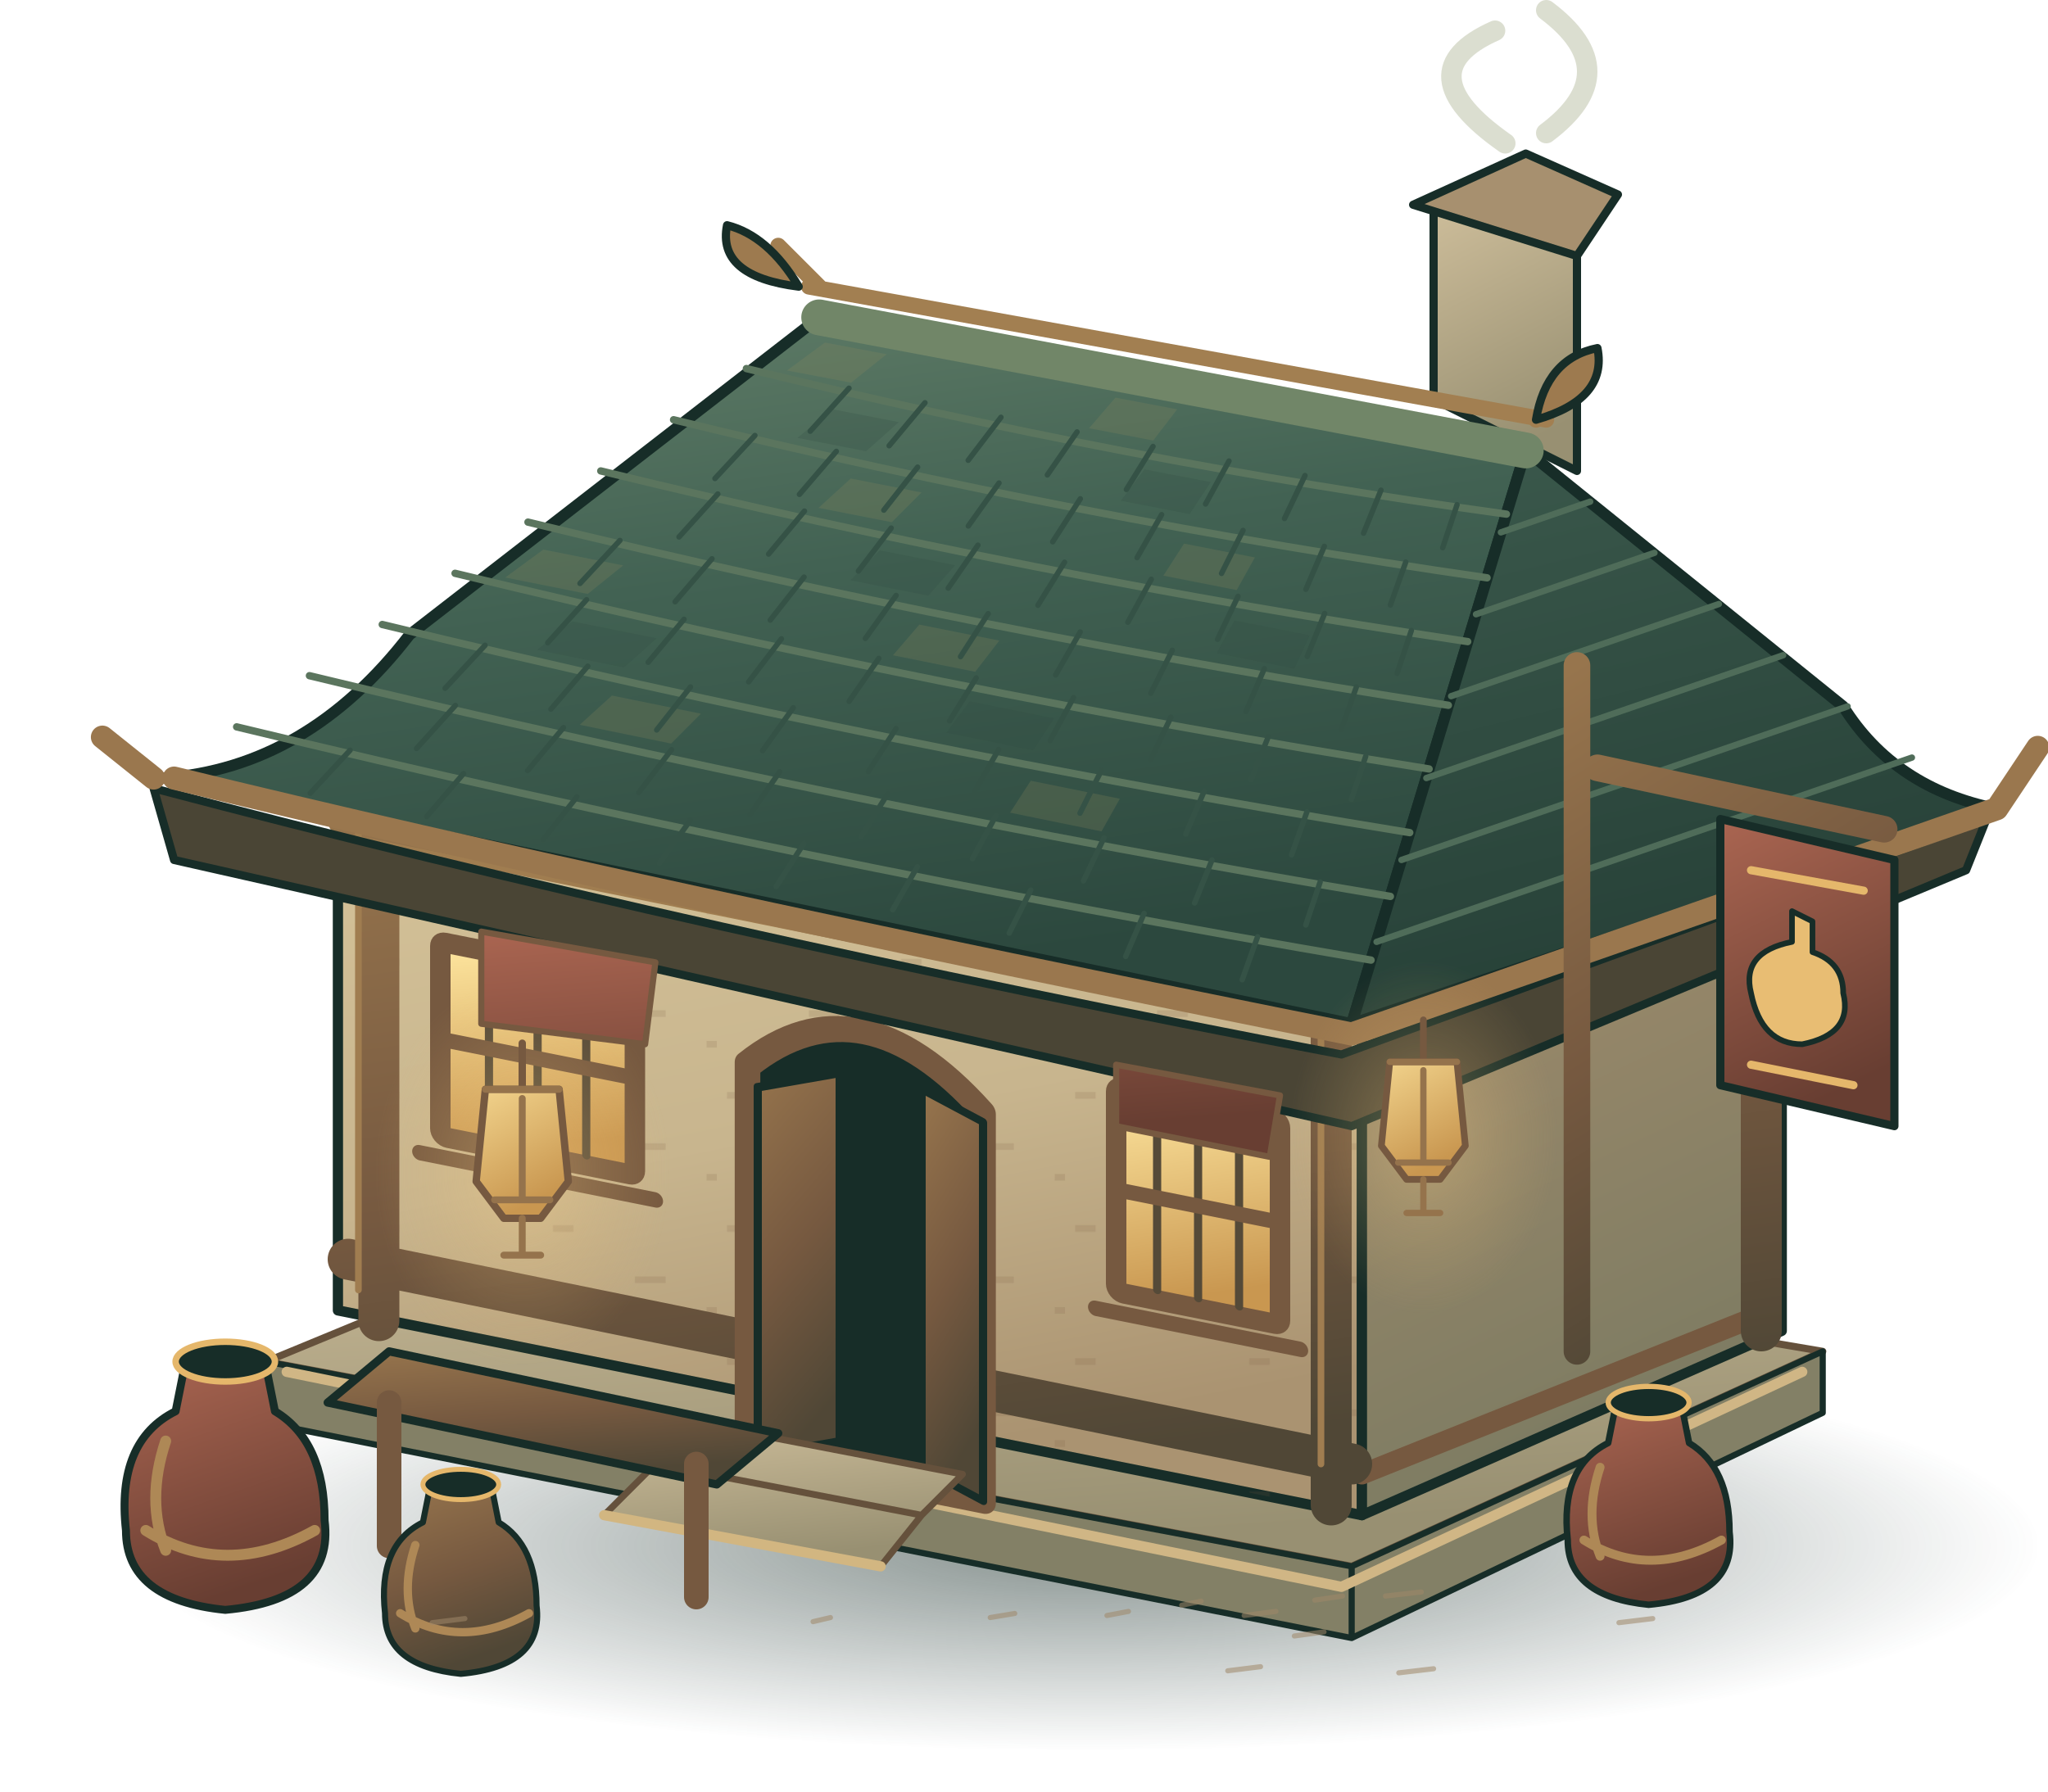
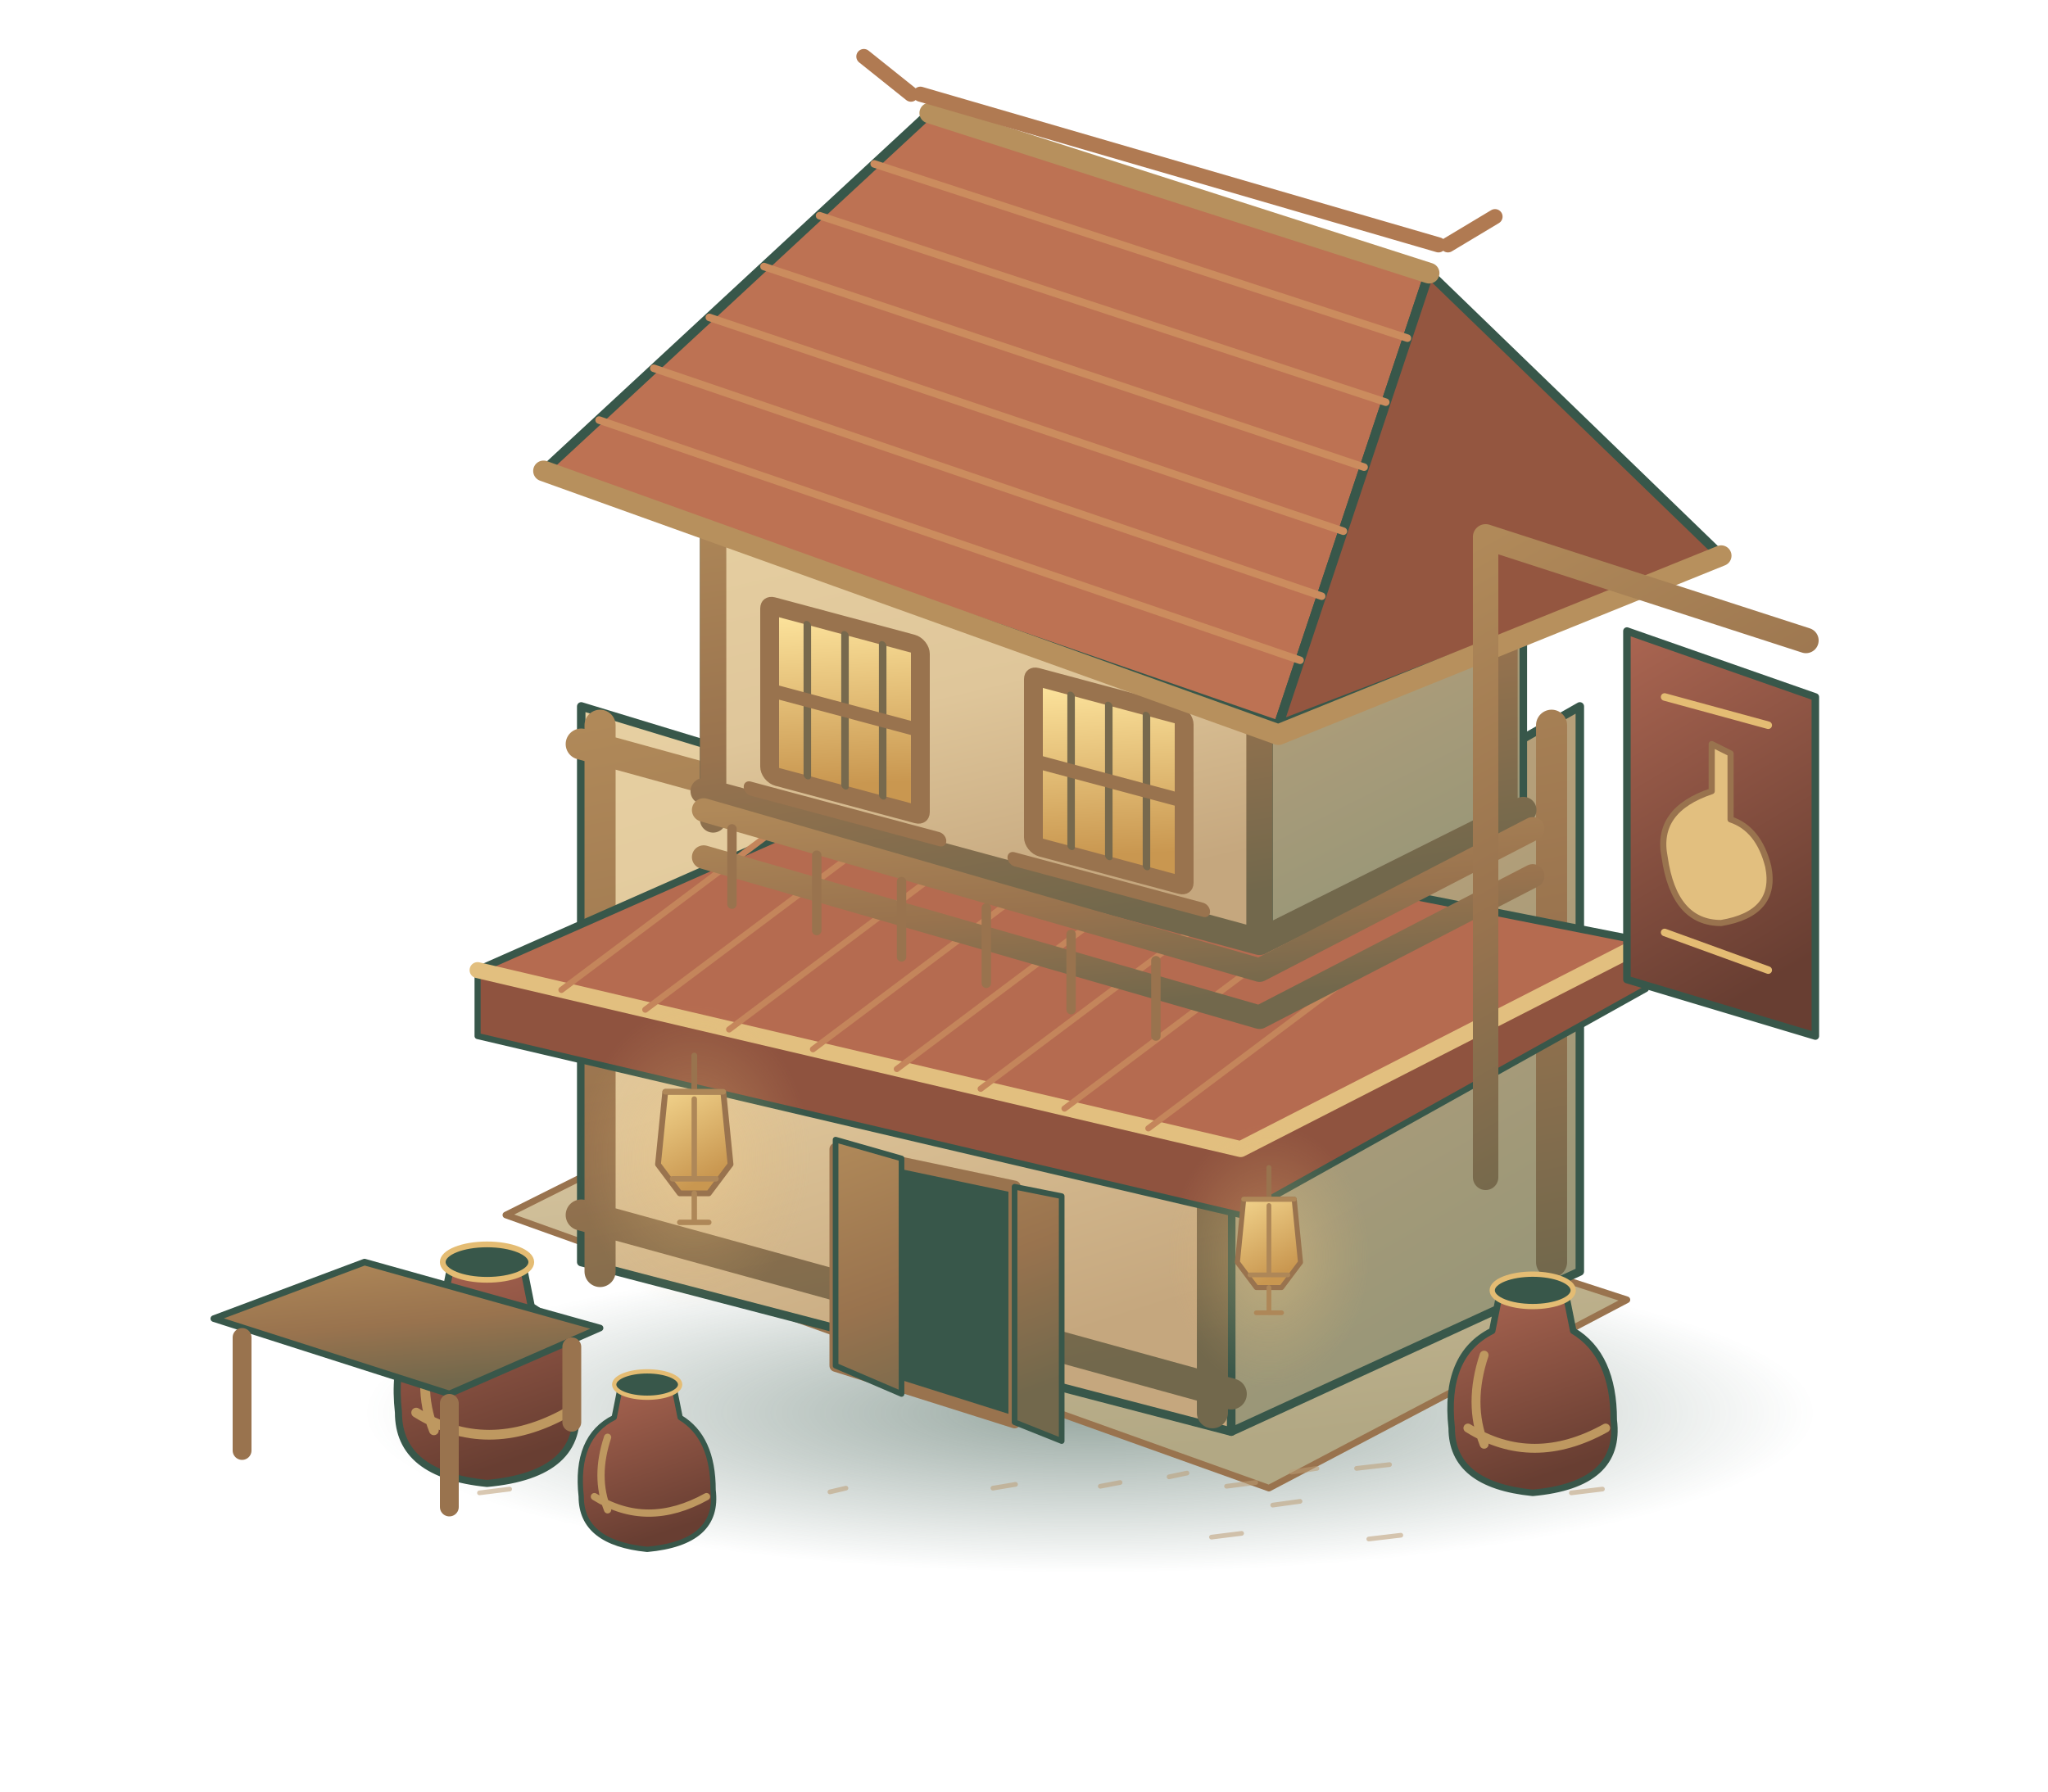
<svg xmlns="http://www.w3.org/2000/svg" width="400" height="350" viewBox="0 0 200 175">
  <defs>
    <linearGradient id="tavern-roof" x1="0" y1="0" x2=".28" y2="1">
-       <stop offset="0%" stop-color="#64806a" />
-       <stop offset="45%" stop-color="#426253" />
-       <stop offset="100%" stop-color="#2c483e" />
+       <stop offset="0%" stop-color="#708c77" />
+       <stop offset="45%" stop-color="#547465" />
+       <stop offset="100%" stop-color="#466658" />
    </linearGradient>
    <linearGradient id="tavern-roof_side" x1="0" y1="0" x2=".28" y2="1">
-       <stop offset="0%" stop-color="#3b594c" />
-       <stop offset="100%" stop-color="#264037" />
+       <stop offset="0%" stop-color="#4f6f60" />
+       <stop offset="100%" stop-color="#426153" />
    </linearGradient>
    <linearGradient id="tavern-wall" x1="0" y1="0" x2=".28" y2="1">
-       <stop offset="0%" stop-color="#d5c399" />
-       <stop offset="55%" stop-color="#c8b58e" />
-       <stop offset="100%" stop-color="#aa9371" />
+       <stop offset="0%" stop-color="#e7d0a2" />
+       <stop offset="55%" stop-color="#dfc69a" />
+       <stop offset="100%" stop-color="#c5a77e" />
    </linearGradient>
    <linearGradient id="tavern-wall_side" x1="0" y1="0" x2=".28" y2="1">
-       <stop offset="0%" stop-color="#a68e6d" />
-       <stop offset="100%" stop-color="#7c7b62" />
+       <stop offset="0%" stop-color="#c2a37a" />
+       <stop offset="100%" stop-color="#979678" />
    </linearGradient>
    <linearGradient id="tavern-wood" x1="0" y1="0" x2=".28" y2="1">
-       <stop offset="0%" stop-color="#97754d" />
-       <stop offset="55%" stop-color="#765940" />
-       <stop offset="100%" stop-color="#504736" />
+       <stop offset="0%" stop-color="#b08959" />
+       <stop offset="55%" stop-color="#99734e" />
+       <stop offset="100%" stop-color="#72684c" />
    </linearGradient>
    <linearGradient id="tavern-canvas" x1="0" y1="0" x2=".28" y2="1">
-       <stop offset="0%" stop-color="#d3c19a" />
-       <stop offset="45%" stop-color="#b5a986" />
-       <stop offset="100%" stop-color="#a18a69" />
+       <stop offset="0%" stop-color="#e5cfa3" />
+       <stop offset="45%" stop-color="#ccbb93" />
+       <stop offset="100%" stop-color="#be9f76" />
    </linearGradient>
    <linearGradient id="tavern-canvas_side" x1="0" y1="0" x2=".28" y2="1">
-       <stop offset="0%" stop-color="#a29e7d" />
-       <stop offset="100%" stop-color="#686c57" />
+       <stop offset="0%" stop-color="#b8af8b" />
+       <stop offset="100%" stop-color="#858a6f" />
    </linearGradient>
    <linearGradient id="tavern-earth" x1="0" y1="0" x2=".28" y2="1">
-       <stop offset="0%" stop-color="#8c9073" />
-       <stop offset="100%" stop-color="#5b4d39" />
+       <stop offset="0%" stop-color="#a0a182" />
+       <stop offset="100%" stop-color="#7e6b4d" />
    </linearGradient>
    <linearGradient id="tavern-stone" x1="0" y1="0" x2=".28" y2="1">
-       <stop offset="0%" stop-color="#cdbd9a" />
-       <stop offset="100%" stop-color="#989072" />
+       <stop offset="0%" stop-color="#dfcaa3" />
+       <stop offset="100%" stop-color="#b2a884" />
    </linearGradient>
    <linearGradient id="tavern-cloth" x1="0" y1="0" x2=".28" y2="1">
-       <stop offset="0%" stop-color="#e8bf75" />
-       <stop offset="100%" stop-color="#c1995d" />
+       <stop offset="0%" stop-color="#e8c37c" />
+       <stop offset="100%" stop-color="#cca567" />
    </linearGradient>
    <linearGradient id="tavern-red" x1="0" y1="0" x2=".28" y2="1">
      <stop offset="0%" stop-color="#aa6551" />
      <stop offset="100%" stop-color="#683e32" />
    </linearGradient>
    <linearGradient id="tavern-light" x1="0" y1="0" x2=".28" y2="1">
      <stop offset="0%" stop-color="#ffe7a0" />
      <stop offset="100%" stop-color="#c99750" />
    </linearGradient>
    <radialGradient id="tavern-glow">
      <stop stop-color="#ffd68a" stop-opacity=".34" />
      <stop offset="1" stop-color="#e2b570" stop-opacity="0" />
    </radialGradient>
    <radialGradient id="tavern-shadow">
-       <stop stop-color="#172d28" stop-opacity=".52" />
-       <stop offset=".58" stop-color="#172d28" stop-opacity=".22" />
-       <stop offset="1" stop-color="#172d28" stop-opacity="0" />
+       <stop stop-color="#38574a" stop-opacity=".52" />
+       <stop offset=".58" stop-color="#38574a" stop-opacity=".22" />
+       <stop offset="1" stop-color="#38574a" stop-opacity="0" />
    </radialGradient>
    <pattern id="tavern-grain" width="18" height="16" patternUnits="userSpaceOnUse">
-       <path d="M1 2Q9 4 17 1M0 9Q7 7 18 11M4 15Q11 12 16 15" fill="none" stroke="#e5b76b" stroke-width=".55" opacity=".19" />
+       <path d="M1 2Q9 4 17 1M0 9Q7 7 18 11M4 15Q11 12 16 15" fill="none" stroke="#e4bc73" stroke-width=".55" opacity=".19" />
    </pattern>
    <pattern id="tavern-plaster" width="17" height="13" patternUnits="userSpaceOnUse">
-       <path d="M3 3h2M11 8h3M1 11h1" stroke="#765940" opacity=".16" stroke-width=".65" />
+       <path d="M3 3h2M11 8h3M1 11h1" stroke="#99734e" opacity=".16" stroke-width=".65" />
    </pattern>
  </defs>
-   <g stroke-linejoin="round" stroke-linecap="round">
-     <ellipse cx="106" cy="151" rx="93" ry="20" fill="url(#tavern-shadow)" />
-     <path d="M26 133L132 153L178 132L72 114Z" fill="url(#tavern-stone)" stroke="#65513c" stroke-width="0.7" stroke-linejoin="round" stroke-linecap="round" />
-     <path d="M26 133V139L132 160V153ZM132 153L178 132V138L132 160Z" fill="#838066" stroke="#172d28" stroke-width="0.6" stroke-linejoin="round" stroke-linecap="round" />
-     <path d="M28 134L131 155L176 134" fill="none" stroke="#d0b685" stroke-width="1" stroke-linejoin="round" stroke-linecap="round" />
-     <path d="M33 77L133 97V148L33 128Z" fill="url(#tavern-wall)" stroke="#172d28" stroke-width="1" stroke-linejoin="round" stroke-linecap="round" />
-     <path d="M33 77L133 97V148L33 128Z" fill="url(#tavern-plaster)" stroke="none" stroke-width="1" stroke-linejoin="round" stroke-linecap="round" />
-     <path d="M133 97L174 79V130L133 148Z" fill="url(#tavern-wall_side)" stroke="#172d28" stroke-width="1" stroke-linejoin="round" stroke-linecap="round" />
-     <path d="M133 103L174 86M133 144L173 128" fill="none" stroke="#765940" stroke-width="2" stroke-linejoin="round" stroke-linecap="round" />
-     <path d="M34 80L132 99M34 123L132 143M37 79V129M130 98V147M172 81V130" fill="none" stroke="url(#tavern-wood)" stroke-width="4" stroke-linejoin="round" stroke-linecap="round" />
-     <path d="M35 81V126M129 100V143M35 82L129 101" fill="none" stroke="#a07d50" stroke-width="0.65" stroke-linejoin="round" stroke-linecap="round" />
-     <g transform="translate(38,81) skewY(11.31)">
-       <g transform="translate(5,10)">
-         <rect width="19" height="19" rx=".6" fill="url(#tavern-light)" stroke="#765940" stroke-width="2" />
-         <path d="M4.75 1V18" fill="none" stroke="#554a38" stroke-width="0.8" stroke-linejoin="round" stroke-linecap="round" />
-         <path d="M9.5 1V18" fill="none" stroke="#554a38" stroke-width="0.8" stroke-linejoin="round" stroke-linecap="round" />
-         <path d="M14.25 1V18" fill="none" stroke="#554a38" stroke-width="0.8" stroke-linejoin="round" stroke-linecap="round" />
-         <path d="M1 9.5H18M-2 21H21" fill="none" stroke="#765940" stroke-width="1.5" stroke-linejoin="round" stroke-linecap="round" />
+   <g transform="translate(8,0) scale(.92)" stroke-linejoin="round" stroke-linecap="round">
+     <ellipse cx="107" cy="150" rx="78" ry="17" fill="url(#tavern-shadow)" />
+     <path d="M45 129L126 158L164 138L81 111Z" fill="url(#tavern-stone)" stroke="#99734e" stroke-width="0.7" stroke-linejoin="round" stroke-linecap="round" />
+     <path d="M53 75L122 96V152L53 134Z" fill="url(#tavern-wall)" stroke="#38574a" stroke-width="0.9" stroke-linejoin="round" stroke-linecap="round" />
+     <path d="M122 96L159 75V135L122 152Z" fill="url(#tavern-wall_side)" stroke="#38574a" stroke-width="0.9" stroke-linejoin="round" stroke-linecap="round" />
+     <path d="M53 79L122 98M53 129L122 148M55 77V135M120 97V150M156 77V134" fill="none" stroke="url(#tavern-wood)" stroke-width="3.3" stroke-linejoin="round" stroke-linecap="round" />
+     <path d="M42 103L123 122L166 100L85 84Z" fill="#b56b50" stroke="#38574a" stroke-width="0.8" stroke-linejoin="round" stroke-linecap="round" />
+     <path d="M42 103L123 122L166 100V105L123 129L42 110Z" fill="#8f533f" stroke="#38574a" stroke-width="0.65" stroke-linejoin="round" stroke-linecap="round" />
+     <path d="M42 103L123 122L166 100" fill="none" stroke="#e2bf7f" stroke-width="1.7" stroke-linejoin="round" stroke-linecap="round" />
+     <path d="M50.9 105.1l28 -21" fill="none" stroke="#c4855b" stroke-width="0.65" stroke-linejoin="round" stroke-linecap="round" />
+     <path d="M59.8 107.2l28 -21" fill="none" stroke="#c4855b" stroke-width="0.65" stroke-linejoin="round" stroke-linecap="round" />
+     <path d="M68.7 109.3l28 -21" fill="none" stroke="#c4855b" stroke-width="0.65" stroke-linejoin="round" stroke-linecap="round" />
+     <path d="M77.6 111.4l28 -21" fill="none" stroke="#c4855b" stroke-width="0.65" stroke-linejoin="round" stroke-linecap="round" />
+     <path d="M86.5 113.5l28 -21" fill="none" stroke="#c4855b" stroke-width="0.65" stroke-linejoin="round" stroke-linecap="round" />
+     <path d="M95.4 115.6l28 -21" fill="none" stroke="#c4855b" stroke-width="0.65" stroke-linejoin="round" stroke-linecap="round" />
+     <path d="M104.3 117.7l28 -21" fill="none" stroke="#c4855b" stroke-width="0.65" stroke-linejoin="round" stroke-linecap="round" />
+     <path d="M113.2 119.8l28 -21" fill="none" stroke="#c4855b" stroke-width="0.65" stroke-linejoin="round" stroke-linecap="round" />
+     <path d="M66 50L126 68V100L66 85Z" fill="url(#tavern-wall)" stroke="#38574a" stroke-width="0.8" stroke-linejoin="round" stroke-linecap="round" />
+     <path d="M126 68L153 51V88L126 100Z" fill="url(#tavern-wall_side)" stroke="#38574a" stroke-width="0.8" stroke-linejoin="round" stroke-linecap="round" />
+     <path d="M67 51V87M125 68V100M151 53V88M66 84L125 100L153 86" fill="none" stroke="url(#tavern-wood)" stroke-width="2.8" stroke-linejoin="round" stroke-linecap="round" />
+     <g transform="translate(72,55) skewY(15)">
+       <g transform="translate(1,9)">
+         <rect width="16" height="18" rx=".6" fill="url(#tavern-light)" stroke="#99734e" stroke-width="2" />
+         <path d="M4.0 1V17" fill="none" stroke="#77694d" stroke-width="0.8" stroke-linejoin="round" stroke-linecap="round" />
+         <path d="M8.0 1V17" fill="none" stroke="#77694d" stroke-width="0.8" stroke-linejoin="round" stroke-linecap="round" />
+         <path d="M12.0 1V17" fill="none" stroke="#77694d" stroke-width="0.8" stroke-linejoin="round" stroke-linecap="round" />
+         <path d="M1 9.0H15M-2 20H18" fill="none" stroke="#99734e" stroke-width="1.5" stroke-linejoin="round" stroke-linecap="round" />
      </g>
-       <path d="M35 54V16Q46 5 58 16V54Z" fill="#172d28" stroke="#765940" stroke-width="2.5" stroke-linejoin="round" stroke-linecap="round" />
-       <path d="M36 54V18L44 15V51Z" fill="url(#tavern-wood)" stroke="#172d28" stroke-width="0.8" stroke-linejoin="round" stroke-linecap="round" />
-       <path d="M58 17V54L52 52V15Z" fill="url(#tavern-wood)" stroke="#172d28" stroke-width="0.8" stroke-linejoin="round" stroke-linecap="round" />
-       <g transform="translate(71,11)">
-         <rect width="16" height="20" rx=".6" fill="url(#tavern-light)" stroke="#765940" stroke-width="2" />
-         <path d="M4.0 1V19" fill="none" stroke="#554a38" stroke-width="0.8" stroke-linejoin="round" stroke-linecap="round" />
-         <path d="M8.0 1V19" fill="none" stroke="#554a38" stroke-width="0.8" stroke-linejoin="round" stroke-linecap="round" />
-         <path d="M12.0 1V19" fill="none" stroke="#554a38" stroke-width="0.8" stroke-linejoin="round" stroke-linecap="round" />
-         <path d="M1 10.0H15M-2 22H18" fill="none" stroke="#765940" stroke-width="1.5" stroke-linejoin="round" stroke-linecap="round" />
+       <g transform="translate(29,9)">
+         <rect width="16" height="18" rx=".6" fill="url(#tavern-light)" stroke="#99734e" stroke-width="2" />
+         <path d="M4.0 1V17" fill="none" stroke="#77694d" stroke-width="0.8" stroke-linejoin="round" stroke-linecap="round" />
+         <path d="M8.0 1V17" fill="none" stroke="#77694d" stroke-width="0.8" stroke-linejoin="round" stroke-linecap="round" />
+         <path d="M12.0 1V17" fill="none" stroke="#77694d" stroke-width="0.8" stroke-linejoin="round" stroke-linecap="round" />
+         <path d="M1 9.0H15M-2 20H18" fill="none" stroke="#99734e" stroke-width="1.5" stroke-linejoin="round" stroke-linecap="round" />
      </g>
    </g>
-     <path d="M68 139L94 144L90 148L64 143ZM64 143L90 148L86 153L59 148Z" fill="url(#tavern-stone)" stroke="#65513c" stroke-width="0.65" stroke-linejoin="round" stroke-linecap="round" />
-     <path d="M59 148L86 153" fill="none" stroke="#d2b681" stroke-width="1" stroke-linejoin="round" stroke-linecap="round" />
-     <path d="M140 39V20L154 23V46Z" fill="url(#tavern-stone)" stroke="#172d28" stroke-width="0.8" stroke-linejoin="round" stroke-linecap="round" />
-     <path d="M138 20L149 15L158 19L154 25Z" fill="#a7906f" stroke="#172d28" stroke-width="0.8" stroke-linejoin="round" stroke-linecap="round" />
-     <path d="M147 14Q137 7 146 3M151 13Q159 7 151 1" fill="none" stroke="#99a079" stroke-width="2" stroke-linejoin="round" stroke-linecap="round" opacity=".35" />
-     <g transform="translate(0,0) scale(1)">
-       <path d="M15 77Q68 91 131 103L194 80L192 85L132 110L17 84Z" fill="#4a4535" stroke="#172d28" stroke-width="0.8" stroke-linejoin="round" stroke-linecap="round" />
-       <path d="M16 76Q30 75 40 62L80 31L149 44L132 100Z" fill="url(#tavern-roof)" stroke="#172d28" stroke-width="1.1" stroke-linejoin="round" stroke-linecap="round" />
-       <path d="M149 44L180 69Q185 77 195 79L132 100Z" fill="url(#tavern-roof_side)" stroke="#172d28" stroke-width="1.1" stroke-linejoin="round" stroke-linecap="round" />
-       <path d="M80.56 33.46L86.59 34.60L83.12 37.38L76.85 36.19Z" fill="#8b885e" stroke="none" stroke-width="1" stroke-linejoin="round" stroke-linecap="round" opacity=".23" />
-       <path d="M108.93 38.84L114.96 39.98L112.62 43.03L106.35 41.83Z" fill="#8b885e" stroke="none" stroke-width="1" stroke-linejoin="round" stroke-linecap="round" opacity=".23" />
-       <path d="M81.30 39.98L87.77 41.23L84.58 44.08L77.87 42.77Z" fill="#2f4a40" stroke="none" stroke-width="1" stroke-linejoin="round" stroke-linecap="round" opacity=".23" />
-       <path d="M111.76 45.85L118.24 47.09L116.17 50.21L109.46 48.91Z" fill="#2f4a40" stroke="none" stroke-width="1" stroke-linejoin="round" stroke-linecap="round" opacity=".23" />
-       <path d="M83.08 46.74L90.00 48.10L87.09 51.01L79.93 49.61Z" fill="#8b885e" stroke="none" stroke-width="1" stroke-linejoin="round" stroke-linecap="round" opacity=".23" />
-       <path d="M115.63 53.10L122.55 54.45L120.77 57.64L113.61 56.23Z" fill="#8b885e" stroke="none" stroke-width="1" stroke-linejoin="round" stroke-linecap="round" opacity=".23" />
-       <path d="M85.91 53.76L93.27 55.21L90.65 58.19L83.05 56.68Z" fill="#2f4a40" stroke="none" stroke-width="1" stroke-linejoin="round" stroke-linecap="round" opacity=".23" />
-       <path d="M120.55 60.60L127.91 62.06L126.41 65.31L118.81 63.80Z" fill="#2f4a40" stroke="none" stroke-width="1" stroke-linejoin="round" stroke-linecap="round" opacity=".23" />
-       <path d="M53.06 53.68L60.86 55.23L57.39 58.02L49.34 56.41Z" fill="#8b885e" stroke="none" stroke-width="1" stroke-linejoin="round" stroke-linecap="round" opacity=".23" />
-       <path d="M89.78 61.01L97.59 62.57L95.24 65.62L87.20 64.01Z" fill="#8b885e" stroke="none" stroke-width="1" stroke-linejoin="round" stroke-linecap="round" opacity=".23" />
-       <path d="M55.88 60.69L64.13 62.35L60.94 65.20L52.45 63.48Z" fill="#2f4a40" stroke="none" stroke-width="1" stroke-linejoin="round" stroke-linecap="round" opacity=".23" />
-       <path d="M94.70 68.51L102.95 70.17L100.89 73.29L92.40 71.57Z" fill="#2f4a40" stroke="none" stroke-width="1" stroke-linejoin="round" stroke-linecap="round" opacity=".23" />
-       <path d="M59.76 67.94L68.45 69.71L65.54 72.63L56.61 70.80Z" fill="#8b885e" stroke="none" stroke-width="1" stroke-linejoin="round" stroke-linecap="round" opacity=".23" />
-       <path d="M100.66 76.26L109.36 78.02L107.57 81.21L98.64 79.38Z" fill="#8b885e" stroke="none" stroke-width="1" stroke-linejoin="round" stroke-linecap="round" opacity=".23" />
-       <path d="M72.89 36.00Q110.00 45.11 147.11 50.22" fill="none" stroke="#5b755e" stroke-width="0.72" stroke-linejoin="round" stroke-linecap="round" />
-       <path d="M82.91 37.92l-3.79 4.2" fill="none" stroke="#355246" stroke-width="0.53" stroke-linejoin="round" stroke-linecap="round" />
-       <path d="M90.33 39.34l-3.50 4.2" fill="none" stroke="#355246" stroke-width="0.53" stroke-linejoin="round" stroke-linecap="round" />
-       <path d="M97.75 40.76l-3.20 4.2" fill="none" stroke="#355246" stroke-width="0.53" stroke-linejoin="round" stroke-linecap="round" />
-       <path d="M105.18 42.19l-2.90 4.2" fill="none" stroke="#355246" stroke-width="0.53" stroke-linejoin="round" stroke-linecap="round" />
-       <path d="M112.60 43.61l-2.60 4.2" fill="none" stroke="#355246" stroke-width="0.53" stroke-linejoin="round" stroke-linecap="round" />
-       <path d="M120.02 45.03l-2.29 4.2" fill="none" stroke="#355246" stroke-width="0.53" stroke-linejoin="round" stroke-linecap="round" />
-       <path d="M127.44 46.45l-2.00 4.2" fill="none" stroke="#355246" stroke-width="0.53" stroke-linejoin="round" stroke-linecap="round" />
-       <path d="M134.86 47.88l-1.70 4.2" fill="none" stroke="#355246" stroke-width="0.53" stroke-linejoin="round" stroke-linecap="round" />
-       <path d="M142.29 49.30l-1.40 4.2" fill="none" stroke="#355246" stroke-width="0.53" stroke-linejoin="round" stroke-linecap="round" />
-       <path d="M65.78 41.00Q105.50 50.72 145.22 56.44" fill="none" stroke="#5b755e" stroke-width="0.72" stroke-linejoin="round" stroke-linecap="round" />
-       <path d="M73.72 42.54l-3.90 4.2" fill="none" stroke="#355246" stroke-width="0.53" stroke-linejoin="round" stroke-linecap="round" />
-       <path d="M81.67 44.09l-3.60 4.2" fill="none" stroke="#355246" stroke-width="0.53" stroke-linejoin="round" stroke-linecap="round" />
-       <path d="M89.61 45.63l-3.30 4.2" fill="none" stroke="#355246" stroke-width="0.53" stroke-linejoin="round" stroke-linecap="round" />
-       <path d="M97.56 47.18l-3.00 4.2" fill="none" stroke="#355246" stroke-width="0.53" stroke-linejoin="round" stroke-linecap="round" />
-       <path d="M105.50 48.72l-2.70 4.2" fill="none" stroke="#355246" stroke-width="0.53" stroke-linejoin="round" stroke-linecap="round" />
-       <path d="M113.44 50.27l-2.40 4.2" fill="none" stroke="#355246" stroke-width="0.53" stroke-linejoin="round" stroke-linecap="round" />
-       <path d="M121.39 51.81l-2.10 4.2" fill="none" stroke="#355246" stroke-width="0.53" stroke-linejoin="round" stroke-linecap="round" />
-       <path d="M129.33 53.36l-1.80 4.2" fill="none" stroke="#355246" stroke-width="0.53" stroke-linejoin="round" stroke-linecap="round" />
-       <path d="M137.28 54.90l-1.50 4.2" fill="none" stroke="#355246" stroke-width="0.53" stroke-linejoin="round" stroke-linecap="round" />
-       <path d="M58.67 46.00Q101.00 56.33 143.33 62.67" fill="none" stroke="#5b755e" stroke-width="0.72" stroke-linejoin="round" stroke-linecap="round" />
-       <path d="M70.10 48.25l-3.79 4.2" fill="none" stroke="#355246" stroke-width="0.53" stroke-linejoin="round" stroke-linecap="round" />
-       <path d="M78.56 49.92l-3.50 4.2" fill="none" stroke="#355246" stroke-width="0.53" stroke-linejoin="round" stroke-linecap="round" />
-       <path d="M87.03 51.58l-3.20 4.2" fill="none" stroke="#355246" stroke-width="0.53" stroke-linejoin="round" stroke-linecap="round" />
-       <path d="M95.50 53.25l-2.90 4.2" fill="none" stroke="#355246" stroke-width="0.53" stroke-linejoin="round" stroke-linecap="round" />
-       <path d="M103.96 54.92l-2.60 4.2" fill="none" stroke="#355246" stroke-width="0.53" stroke-linejoin="round" stroke-linecap="round" />
-       <path d="M112.43 56.58l-2.29 4.2" fill="none" stroke="#355246" stroke-width="0.53" stroke-linejoin="round" stroke-linecap="round" />
-       <path d="M120.90 58.25l-2.00 4.2" fill="none" stroke="#355246" stroke-width="0.53" stroke-linejoin="round" stroke-linecap="round" />
-       <path d="M129.36 59.92l-1.70 4.2" fill="none" stroke="#355246" stroke-width="0.53" stroke-linejoin="round" stroke-linecap="round" />
-       <path d="M137.83 61.58l-1.40 4.2" fill="none" stroke="#355246" stroke-width="0.53" stroke-linejoin="round" stroke-linecap="round" />
-       <path d="M51.56 51.00Q96.50 61.94 141.44 68.89" fill="none" stroke="#5b755e" stroke-width="0.72" stroke-linejoin="round" stroke-linecap="round" />
-       <path d="M60.54 52.79l-3.90 4.2" fill="none" stroke="#355246" stroke-width="0.53" stroke-linejoin="round" stroke-linecap="round" />
-       <path d="M69.53 54.58l-3.60 4.2" fill="none" stroke="#355246" stroke-width="0.53" stroke-linejoin="round" stroke-linecap="round" />
-       <path d="M78.52 56.37l-3.30 4.2" fill="none" stroke="#355246" stroke-width="0.53" stroke-linejoin="round" stroke-linecap="round" />
-       <path d="M87.51 58.16l-3.00 4.2" fill="none" stroke="#355246" stroke-width="0.53" stroke-linejoin="round" stroke-linecap="round" />
-       <path d="M96.50 59.94l-2.70 4.2" fill="none" stroke="#355246" stroke-width="0.53" stroke-linejoin="round" stroke-linecap="round" />
-       <path d="M105.49 61.73l-2.40 4.2" fill="none" stroke="#355246" stroke-width="0.53" stroke-linejoin="round" stroke-linecap="round" />
-       <path d="M114.48 63.52l-2.10 4.2" fill="none" stroke="#355246" stroke-width="0.53" stroke-linejoin="round" stroke-linecap="round" />
-       <path d="M123.47 65.31l-1.80 4.2" fill="none" stroke="#355246" stroke-width="0.53" stroke-linejoin="round" stroke-linecap="round" />
-       <path d="M132.46 67.10l-1.50 4.2" fill="none" stroke="#355246" stroke-width="0.53" stroke-linejoin="round" stroke-linecap="round" />
-       <path d="M44.44 56.00Q92.00 67.56 139.56 75.11" fill="none" stroke="#5b755e" stroke-width="0.72" stroke-linejoin="round" stroke-linecap="round" />
-       <path d="M57.28 58.58l-3.79 4.2" fill="none" stroke="#355246" stroke-width="0.53" stroke-linejoin="round" stroke-linecap="round" />
-       <path d="M66.80 60.49l-3.50 4.2" fill="none" stroke="#355246" stroke-width="0.53" stroke-linejoin="round" stroke-linecap="round" />
-       <path d="M76.31 62.40l-3.20 4.2" fill="none" stroke="#355246" stroke-width="0.53" stroke-linejoin="round" stroke-linecap="round" />
-       <path d="M85.82 64.31l-2.90 4.2" fill="none" stroke="#355246" stroke-width="0.53" stroke-linejoin="round" stroke-linecap="round" />
-       <path d="M95.33 66.22l-2.60 4.2" fill="none" stroke="#355246" stroke-width="0.53" stroke-linejoin="round" stroke-linecap="round" />
-       <path d="M104.84 68.14l-2.29 4.2" fill="none" stroke="#355246" stroke-width="0.53" stroke-linejoin="round" stroke-linecap="round" />
-       <path d="M114.35 70.05l-2.00 4.2" fill="none" stroke="#355246" stroke-width="0.53" stroke-linejoin="round" stroke-linecap="round" />
-       <path d="M123.86 71.96l-1.70 4.2" fill="none" stroke="#355246" stroke-width="0.53" stroke-linejoin="round" stroke-linecap="round" />
-       <path d="M133.37 73.87l-1.40 4.2" fill="none" stroke="#355246" stroke-width="0.53" stroke-linejoin="round" stroke-linecap="round" />
-       <path d="M37.33 61.00Q87.50 73.17 137.67 81.33" fill="none" stroke="#5b755e" stroke-width="0.72" stroke-linejoin="round" stroke-linecap="round" />
-       <path d="M47.37 63.03l-3.90 4.2" fill="none" stroke="#355246" stroke-width="0.53" stroke-linejoin="round" stroke-linecap="round" />
-       <path d="M57.40 65.07l-3.60 4.2" fill="none" stroke="#355246" stroke-width="0.53" stroke-linejoin="round" stroke-linecap="round" />
-       <path d="M67.43 67.10l-3.30 4.2" fill="none" stroke="#355246" stroke-width="0.53" stroke-linejoin="round" stroke-linecap="round" />
-       <path d="M77.47 69.13l-3.00 4.2" fill="none" stroke="#355246" stroke-width="0.53" stroke-linejoin="round" stroke-linecap="round" />
-       <path d="M87.50 71.17l-2.70 4.2" fill="none" stroke="#355246" stroke-width="0.53" stroke-linejoin="round" stroke-linecap="round" />
-       <path d="M97.53 73.20l-2.40 4.2" fill="none" stroke="#355246" stroke-width="0.53" stroke-linejoin="round" stroke-linecap="round" />
-       <path d="M107.57 75.23l-2.10 4.2" fill="none" stroke="#355246" stroke-width="0.53" stroke-linejoin="round" stroke-linecap="round" />
-       <path d="M117.60 77.27l-1.80 4.2" fill="none" stroke="#355246" stroke-width="0.53" stroke-linejoin="round" stroke-linecap="round" />
-       <path d="M127.63 79.30l-1.50 4.2" fill="none" stroke="#355246" stroke-width="0.53" stroke-linejoin="round" stroke-linecap="round" />
-       <path d="M30.22 66.00Q83.00 78.78 135.78 87.56" fill="none" stroke="#5b755e" stroke-width="0.72" stroke-linejoin="round" stroke-linecap="round" />
-       <path d="M44.47 68.91l-3.79 4.2" fill="none" stroke="#355246" stroke-width="0.53" stroke-linejoin="round" stroke-linecap="round" />
-       <path d="M55.03 71.07l-3.50 4.2" fill="none" stroke="#355246" stroke-width="0.53" stroke-linejoin="round" stroke-linecap="round" />
-       <path d="M65.58 73.22l-3.20 4.2" fill="none" stroke="#355246" stroke-width="0.53" stroke-linejoin="round" stroke-linecap="round" />
-       <path d="M76.14 75.38l-2.90 4.2" fill="none" stroke="#355246" stroke-width="0.53" stroke-linejoin="round" stroke-linecap="round" />
-       <path d="M86.69 77.53l-2.60 4.2" fill="none" stroke="#355246" stroke-width="0.53" stroke-linejoin="round" stroke-linecap="round" />
-       <path d="M97.25 79.69l-2.29 4.2" fill="none" stroke="#355246" stroke-width="0.53" stroke-linejoin="round" stroke-linecap="round" />
-       <path d="M107.81 81.84l-2.00 4.2" fill="none" stroke="#355246" stroke-width="0.53" stroke-linejoin="round" stroke-linecap="round" />
-       <path d="M118.36 84.00l-1.70 4.2" fill="none" stroke="#355246" stroke-width="0.53" stroke-linejoin="round" stroke-linecap="round" />
-       <path d="M128.92 86.15l-1.40 4.2" fill="none" stroke="#355246" stroke-width="0.53" stroke-linejoin="round" stroke-linecap="round" />
-       <path d="M23.11 71.00Q78.50 84.39 133.89 93.78" fill="none" stroke="#5b755e" stroke-width="0.72" stroke-linejoin="round" stroke-linecap="round" />
-       <path d="M34.19 73.28l-3.90 4.2" fill="none" stroke="#355246" stroke-width="0.53" stroke-linejoin="round" stroke-linecap="round" />
-       <path d="M45.27 75.56l-3.60 4.2" fill="none" stroke="#355246" stroke-width="0.53" stroke-linejoin="round" stroke-linecap="round" />
-       <path d="M56.34 77.83l-3.30 4.2" fill="none" stroke="#355246" stroke-width="0.53" stroke-linejoin="round" stroke-linecap="round" />
-       <path d="M67.42 80.11l-3.00 4.2" fill="none" stroke="#355246" stroke-width="0.53" stroke-linejoin="round" stroke-linecap="round" />
-       <path d="M78.50 82.39l-2.70 4.2" fill="none" stroke="#355246" stroke-width="0.53" stroke-linejoin="round" stroke-linecap="round" />
-       <path d="M89.58 84.67l-2.40 4.2" fill="none" stroke="#355246" stroke-width="0.53" stroke-linejoin="round" stroke-linecap="round" />
-       <path d="M100.66 86.94l-2.10 4.2" fill="none" stroke="#355246" stroke-width="0.53" stroke-linejoin="round" stroke-linecap="round" />
-       <path d="M111.73 89.22l-1.80 4.2" fill="none" stroke="#355246" stroke-width="0.53" stroke-linejoin="round" stroke-linecap="round" />
-       <path d="M122.81 91.50l-1.50 4.2" fill="none" stroke="#355246" stroke-width="0.53" stroke-linejoin="round" stroke-linecap="round" />
-       <path d="M155.29 49.00L146.57 52.00" fill="none" stroke="#4f6c59" stroke-width="0.62" stroke-linejoin="round" stroke-linecap="round" />
-       <path d="M161.57 54.00L144.14 60.00" fill="none" stroke="#4f6c59" stroke-width="0.62" stroke-linejoin="round" stroke-linecap="round" />
-       <path d="M167.86 59.00L141.71 68.00" fill="none" stroke="#4f6c59" stroke-width="0.62" stroke-linejoin="round" stroke-linecap="round" />
-       <path d="M174.14 64.00L139.29 76.00" fill="none" stroke="#4f6c59" stroke-width="0.62" stroke-linejoin="round" stroke-linecap="round" />
-       <path d="M180.43 69.00L136.86 84.00" fill="none" stroke="#4f6c59" stroke-width="0.62" stroke-linejoin="round" stroke-linecap="round" />
-       <path d="M186.71 74.00L134.43 92.00" fill="none" stroke="#4f6c59" stroke-width="0.62" stroke-linejoin="round" stroke-linecap="round" />
-       <path d="M17 76Q62 87 132 101L195 79M15 76L10 72M195 79L199 73" fill="none" stroke="#9a774e" stroke-width="2.25" stroke-linejoin="round" stroke-linecap="round" />
-       <path d="M80 31L149 44" fill="none" stroke="#718668" stroke-width="3.5" stroke-linejoin="round" stroke-linecap="round" />
-       <path d="M79 28L151 41M80 28L76 24M150 41L154 38" fill="none" stroke="#a27f51" stroke-width="1.55" stroke-linejoin="round" stroke-linecap="round" />
-       <path d="M78 28Q70 27 71 22Q75 23 78 28M150 41Q157 39 156 34Q151 35 150 41" fill="#9d7a4f" stroke="#172d28" stroke-width="0.8" stroke-linejoin="round" stroke-linecap="round" />
+     <path d="M49 50L90 12L143 29L127 77Z" fill="#bd7253" stroke="#38574a" stroke-width="1" stroke-linejoin="round" stroke-linecap="round" />
+     <path d="M143 29L174 59L127 77Z" fill="#945640" stroke="#38574a" stroke-width="1" stroke-linejoin="round" stroke-linecap="round" />
+     <path d="M84.1 17.4L140.7 35.9" fill="none" stroke="#cb8c5e" stroke-width="0.8" stroke-linejoin="round" stroke-linecap="round" />
+     <path d="M78.3 22.9L138.4 42.7" fill="none" stroke="#cb8c5e" stroke-width="0.8" stroke-linejoin="round" stroke-linecap="round" />
+     <path d="M72.4 28.3L136.1 49.6" fill="none" stroke="#cb8c5e" stroke-width="0.8" stroke-linejoin="round" stroke-linecap="round" />
+     <path d="M66.6 33.7L133.9 56.4" fill="none" stroke="#cb8c5e" stroke-width="0.8" stroke-linejoin="round" stroke-linecap="round" />
+     <path d="M60.7 39.1L131.6 63.3" fill="none" stroke="#cb8c5e" stroke-width="0.8" stroke-linejoin="round" stroke-linecap="round" />
+     <path d="M54.9 44.6L129.3 70.1" fill="none" stroke="#cb8c5e" stroke-width="0.8" stroke-linejoin="round" stroke-linecap="round" />
+     <path d="M49 50L127 78L174 59M90 12L143 29" fill="none" stroke="#b7905d" stroke-width="2.2" stroke-linejoin="round" stroke-linecap="round" />
+     <path d="M89 10L144 26M88 10L83 6M145 26L150 23" fill="none" stroke="#b07a52" stroke-width="1.6" stroke-linejoin="round" stroke-linecap="round" />
+     <path d="M66 86L125 103L154 88M66 91L125 108L154 93" fill="none" stroke="url(#tavern-wood)" stroke-width="2.5" stroke-linejoin="round" stroke-linecap="round" />
+     <path d="M69 88.0v8" fill="none" stroke="#99734e" stroke-width="1" stroke-linejoin="round" stroke-linecap="round" />
+     <path d="M78 90.8v8" fill="none" stroke="#99734e" stroke-width="1" stroke-linejoin="round" stroke-linecap="round" />
+     <path d="M87 93.6v8" fill="none" stroke="#99734e" stroke-width="1" stroke-linejoin="round" stroke-linecap="round" />
+     <path d="M96 96.4v8" fill="none" stroke="#99734e" stroke-width="1" stroke-linejoin="round" stroke-linecap="round" />
+     <path d="M105 99.2v8" fill="none" stroke="#99734e" stroke-width="1" stroke-linejoin="round" stroke-linecap="round" />
+     <path d="M114 102.0v8" fill="none" stroke="#99734e" stroke-width="1" stroke-linejoin="round" stroke-linecap="round" />
+     <path d="M80 145V122L99 126V151Z" fill="#38574a" stroke="#99734e" stroke-width="1.3" stroke-linejoin="round" stroke-linecap="round" />
+     <path d="M80 121L87 123V148L80 145ZM99 126L104 127V153L99 151Z" fill="url(#tavern-wood)" stroke="#38574a" stroke-width="0.6" stroke-linejoin="round" stroke-linecap="round" />
+     <path d="M149 125V57L183 68" fill="none" stroke="url(#tavern-wood)" stroke-width="2.7" stroke-linejoin="round" stroke-linecap="round" />
+     <path d="M164 67L184 74V110L164 104Z" fill="url(#tavern-red)" stroke="#38574a" stroke-width="0.8" stroke-linejoin="round" stroke-linecap="round" />
+     <path d="M168 74L179 77M168 99L179 103" fill="none" stroke="#e4bc73" stroke-width="0.8" stroke-linejoin="round" stroke-linecap="round" />
+     <path d="M173 79v5q-6 2 -5 7q1 7 6 7q6 -1 5 -6q-1 -4 -4 -5v-7Z" fill="#e2bf7f" stroke="#99734e" stroke-width="0.65" stroke-linejoin="round" stroke-linecap="round" />
+     <g transform="translate(43,134) scale(0.94)">
+       <path d="M-4 0L-5 5Q-11 8 -10 17Q-10 24 0 25Q11 24 10 16Q10 8 5 5L4 0Z" fill="url(#tavern-red)" stroke="#38574a" stroke-width="0.8" stroke-linejoin="round" stroke-linecap="round" />
+       <ellipse cx="0" cy="0" rx="5" ry="2" fill="#38574a" stroke="#e4bc73" stroke-width=".65" />
+       <path d="M-6 8Q-8 14 -6 19M-8 17Q0 22 9 17" fill="none" stroke="#be9860" stroke-width="1.1" stroke-linejoin="round" stroke-linecap="round" />
    </g>
-     <path d="M154 65V132M156 75L184 81" fill="none" stroke="url(#tavern-wood)" stroke-width="2.6" stroke-linejoin="round" stroke-linecap="round" />
-     <path d="M168 80L185 84V110L168 106Z" fill="url(#tavern-red)" stroke="#172d28" stroke-width="0.8" stroke-linejoin="round" stroke-linecap="round" />
-     <path d="M171 85L182 87M171 104L181 106" fill="none" stroke="#e5b76b" stroke-width="0.8" stroke-linejoin="round" stroke-linecap="round" />
-     <path d="M175 89v3q-5 1 -4 5q1 5 5 5q5 -1 4 -5q0 -3 -3 -4v-3Z" fill="#e8bd73" stroke="#172d28" stroke-width="0.55" stroke-linejoin="round" stroke-linecap="round" />
-     <path d="M38 132L76 140L70 145L32 137Z" fill="url(#tavern-wood)" stroke="#172d28" stroke-width="0.8" stroke-linejoin="round" stroke-linecap="round" />
-     <path d="M38 137V151M68 143V156" fill="none" stroke="#765940" stroke-width="2.4" stroke-linejoin="round" stroke-linecap="round" />
-     <g transform="translate(22,133) scale(0.97)">
-       <path d="M-4 0L-5 5Q-11 8 -10 17Q-10 24 0 25Q11 24 10 16Q10 8 5 5L4 0Z" fill="url(#tavern-red)" stroke="#172d28" stroke-width="0.8" stroke-linejoin="round" stroke-linecap="round" />
-       <ellipse cx="0" cy="0" rx="5" ry="2" fill="#172d28" stroke="#e5b76b" stroke-width=".65" />
-       <path d="M-6 8Q-8 14 -6 19M-8 17Q0 22 9 17" fill="none" stroke="#ae8856" stroke-width="1.1" stroke-linejoin="round" stroke-linecap="round" />
+     <g transform="translate(60,147) scale(0.7)">
+       <path d="M-4 0L-5 5Q-11 8 -10 17Q-10 24 0 25Q11 24 10 16Q10 8 5 5L4 0Z" fill="url(#tavern-red)" stroke="#38574a" stroke-width="0.8" stroke-linejoin="round" stroke-linecap="round" />
+       <ellipse cx="0" cy="0" rx="5" ry="2" fill="#38574a" stroke="#e4bc73" stroke-width=".65" />
+       <path d="M-6 8Q-8 14 -6 19M-8 17Q0 22 9 17" fill="none" stroke="#be9860" stroke-width="1.1" stroke-linejoin="round" stroke-linecap="round" />
    </g>
-     <g transform="translate(45,145) scale(0.74)">
-       <path d="M-4 0L-5 5Q-11 8 -10 17Q-10 24 0 25Q11 24 10 16Q10 8 5 5L4 0Z" fill="url(#tavern-wood)" stroke="#172d28" stroke-width="0.8" stroke-linejoin="round" stroke-linecap="round" />
-       <ellipse cx="0" cy="0" rx="5" ry="2" fill="#172d28" stroke="#e5b76b" stroke-width=".65" />
-       <path d="M-6 8Q-8 14 -6 19M-8 17Q0 22 9 17" fill="none" stroke="#ae8856" stroke-width="1.1" stroke-linejoin="round" stroke-linecap="round" />
+     <g transform="translate(154,137) scale(0.86)">
+       <path d="M-4 0L-5 5Q-11 8 -10 17Q-10 24 0 25Q11 24 10 16Q10 8 5 5L4 0Z" fill="url(#tavern-red)" stroke="#38574a" stroke-width="0.8" stroke-linejoin="round" stroke-linecap="round" />
+       <ellipse cx="0" cy="0" rx="5" ry="2" fill="#38574a" stroke="#e4bc73" stroke-width=".65" />
+       <path d="M-6 8Q-8 14 -6 19M-8 17Q0 22 9 17" fill="none" stroke="#be9860" stroke-width="1.1" stroke-linejoin="round" stroke-linecap="round" />
    </g>
-     <g transform="translate(161,137) scale(0.79)">
-       <path d="M-4 0L-5 5Q-11 8 -10 17Q-10 24 0 25Q11 24 10 16Q10 8 5 5L4 0Z" fill="url(#tavern-red)" stroke="#172d28" stroke-width="0.8" stroke-linejoin="round" stroke-linecap="round" />
-       <ellipse cx="0" cy="0" rx="5" ry="2" fill="#172d28" stroke="#e5b76b" stroke-width=".65" />
-       <path d="M-6 8Q-8 14 -6 19M-8 17Q0 22 9 17" fill="none" stroke="#ae8856" stroke-width="1.1" stroke-linejoin="round" stroke-linecap="round" />
+     <path d="M14 140L39 148L55 141L30 134Z" fill="url(#tavern-wood)" stroke="#38574a" stroke-width="0.7" stroke-linejoin="round" stroke-linecap="round" />
+     <path d="M17 142V154M39 149V160M52 143V151" fill="none" stroke="#99734e" stroke-width="2" stroke-linejoin="round" stroke-linecap="round" />
+     <g transform="translate(65,119) scale(0.77)">
+       <ellipse cx="0" cy="5" rx="16" ry="21" fill="url(#tavern-glow)" />
+       <path d="M0 -9V-4M-4 -4H4L5 6L2 10H-2L-5 6Z" fill="url(#tavern-light)" stroke="#99734e" stroke-width="0.8" stroke-linejoin="round" stroke-linecap="round" />
+       <path d="M-4 -4H4M-3 8H3M0 10V14M-2 14H2M0 -3V8" fill="none" stroke="#ae8758" stroke-width="0.75" stroke-linejoin="round" stroke-linecap="round" />
    </g>
-     <g transform="translate(51,110) scale(0.9)">
+     <g transform="translate(126,130) scale(0.67)">
      <ellipse cx="0" cy="5" rx="16" ry="21" fill="url(#tavern-glow)" />
-       <path d="M0 -9V-4M-4 -4H4L5 6L2 10H-2L-5 6Z" fill="url(#tavern-light)" stroke="#765940" stroke-width="0.8" stroke-linejoin="round" stroke-linecap="round" />
-       <path d="M-4 -4H4M-3 8H3M0 10V14M-2 14H2M0 -3V8" fill="none" stroke="#95734c" stroke-width="0.75" stroke-linejoin="round" stroke-linecap="round" />
+       <path d="M0 -9V-4M-4 -4H4L5 6L2 10H-2L-5 6Z" fill="url(#tavern-light)" stroke="#99734e" stroke-width="0.8" stroke-linejoin="round" stroke-linecap="round" />
+       <path d="M-4 -4H4M-3 8H3M0 10V14M-2 14H2M0 -3V8" fill="none" stroke="#ae8758" stroke-width="0.75" stroke-linejoin="round" stroke-linecap="round" />
    </g>
-     <g transform="translate(139,107) scale(0.82)">
-       <ellipse cx="0" cy="5" rx="16" ry="21" fill="url(#tavern-glow)" />
-       <path d="M0 -9V-4M-4 -4H4L5 6L2 10H-2L-5 6Z" fill="url(#tavern-light)" stroke="#765940" stroke-width="0.8" stroke-linejoin="round" stroke-linecap="round" />
-       <path d="M-4 -4H4M-3 8H3M0 10V14M-2 14H2M0 -3V8" fill="none" stroke="#95734c" stroke-width="0.75" stroke-linejoin="round" stroke-linecap="round" />
-     </g>
-     <path d="M47 91L64 94L63 102L47 100ZM109 104L125 107L124 113L109 110Z" fill="url(#tavern-red)" stroke="#765940" stroke-width="0.6" stroke-linejoin="round" stroke-linecap="round" />
-     <path d="M121.5 157.8l3.1 -.4" fill="none" stroke="#9f8767" stroke-width="0.5" stroke-linejoin="round" stroke-linecap="round" opacity=".55" />
-     <path d="M136.6 163.4l3.4 -.4" fill="none" stroke="#9f8767" stroke-width="0.5" stroke-linejoin="round" stroke-linecap="round" opacity=".55" />
-     <path d="M79.4 158.4l1.7 -.4" fill="none" stroke="#9f8767" stroke-width="0.5" stroke-linejoin="round" stroke-linecap="round" opacity=".55" />
-     <path d="M108.1 157.8l2.1 -.4" fill="none" stroke="#9f8767" stroke-width="0.5" stroke-linejoin="round" stroke-linecap="round" opacity=".55" />
-     <path d="M42.2 158.5l3.2 -.4" fill="none" stroke="#9f8767" stroke-width="0.5" stroke-linejoin="round" stroke-linecap="round" opacity=".55" />
-     <path d="M126.4 159.8l2.9 -.4" fill="none" stroke="#9f8767" stroke-width="0.5" stroke-linejoin="round" stroke-linecap="round" opacity=".55" />
-     <path d="M119.9 163.2l3.2 -.4" fill="none" stroke="#9f8767" stroke-width="0.5" stroke-linejoin="round" stroke-linecap="round" opacity=".55" />
-     <path d="M96.7 158.0l2.4 -.4" fill="none" stroke="#9f8767" stroke-width="0.5" stroke-linejoin="round" stroke-linecap="round" opacity=".55" />
-     <path d="M115.4 156.8l1.9 -.4" fill="none" stroke="#9f8767" stroke-width="0.5" stroke-linejoin="round" stroke-linecap="round" opacity=".55" />
-     <path d="M135.3 155.9l3.5 -.4" fill="none" stroke="#9f8767" stroke-width="0.5" stroke-linejoin="round" stroke-linecap="round" opacity=".55" />
-     <path d="M158.1 158.5l3.3 -.4" fill="none" stroke="#9f8767" stroke-width="0.5" stroke-linejoin="round" stroke-linecap="round" opacity=".55" />
-     <path d="M128.4 156.3l2.7 -.4" fill="none" stroke="#9f8767" stroke-width="0.5" stroke-linejoin="round" stroke-linecap="round" opacity=".55" />
+     <path d="M121.5 157.8l3.1 -.4" fill="none" stroke="#bc9c74" stroke-width="0.5" stroke-linejoin="round" stroke-linecap="round" opacity=".55" />
+     <path d="M136.6 163.4l3.4 -.4" fill="none" stroke="#bc9c74" stroke-width="0.5" stroke-linejoin="round" stroke-linecap="round" opacity=".55" />
+     <path d="M79.4 158.4l1.7 -.4" fill="none" stroke="#bc9c74" stroke-width="0.5" stroke-linejoin="round" stroke-linecap="round" opacity=".55" />
+     <path d="M108.1 157.8l2.1 -.4" fill="none" stroke="#bc9c74" stroke-width="0.5" stroke-linejoin="round" stroke-linecap="round" opacity=".55" />
+     <path d="M42.2 158.5l3.2 -.4" fill="none" stroke="#bc9c74" stroke-width="0.5" stroke-linejoin="round" stroke-linecap="round" opacity=".55" />
+     <path d="M126.4 159.8l2.9 -.4" fill="none" stroke="#bc9c74" stroke-width="0.5" stroke-linejoin="round" stroke-linecap="round" opacity=".55" />
+     <path d="M119.9 163.2l3.2 -.4" fill="none" stroke="#bc9c74" stroke-width="0.5" stroke-linejoin="round" stroke-linecap="round" opacity=".55" />
+     <path d="M96.7 158.0l2.4 -.4" fill="none" stroke="#bc9c74" stroke-width="0.5" stroke-linejoin="round" stroke-linecap="round" opacity=".55" />
+     <path d="M115.4 156.8l1.9 -.4" fill="none" stroke="#bc9c74" stroke-width="0.5" stroke-linejoin="round" stroke-linecap="round" opacity=".55" />
+     <path d="M135.3 155.9l3.5 -.4" fill="none" stroke="#bc9c74" stroke-width="0.5" stroke-linejoin="round" stroke-linecap="round" opacity=".55" />
+     <path d="M158.1 158.5l3.3 -.4" fill="none" stroke="#bc9c74" stroke-width="0.5" stroke-linejoin="round" stroke-linecap="round" opacity=".55" />
+     <path d="M128.4 156.3l2.7 -.4" fill="none" stroke="#bc9c74" stroke-width="0.5" stroke-linejoin="round" stroke-linecap="round" opacity=".55" />
  </g>
</svg>
